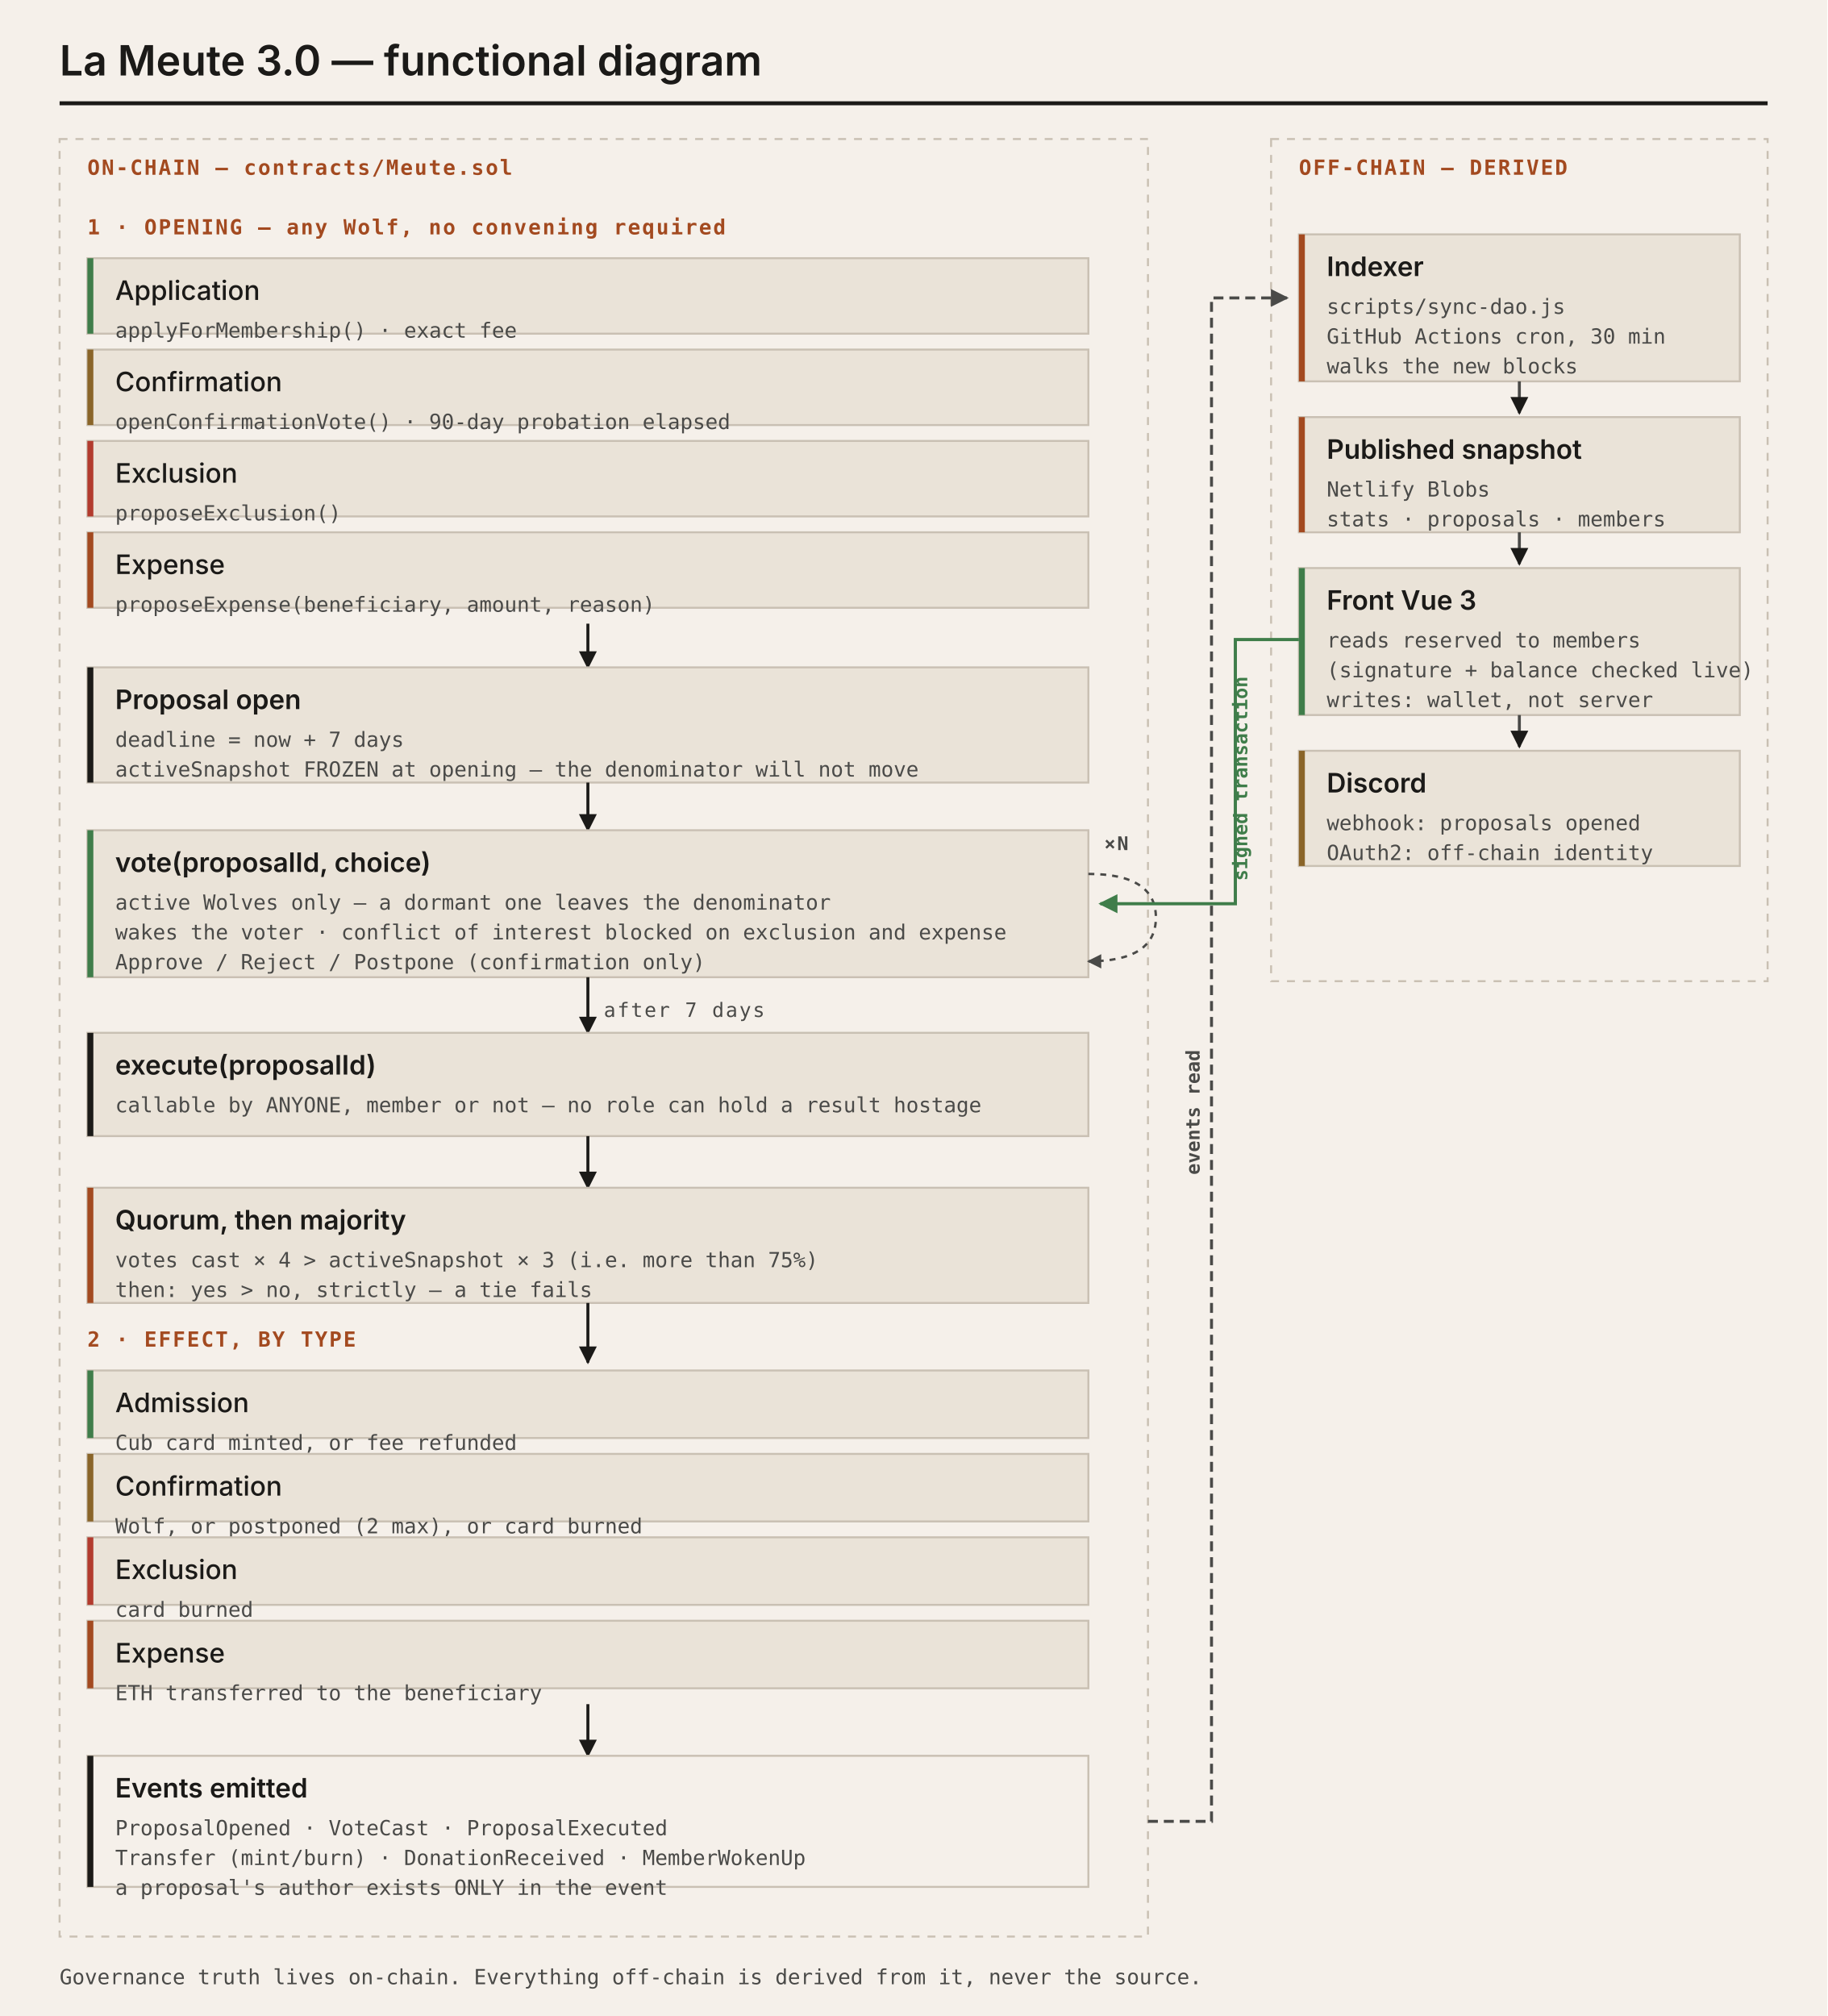
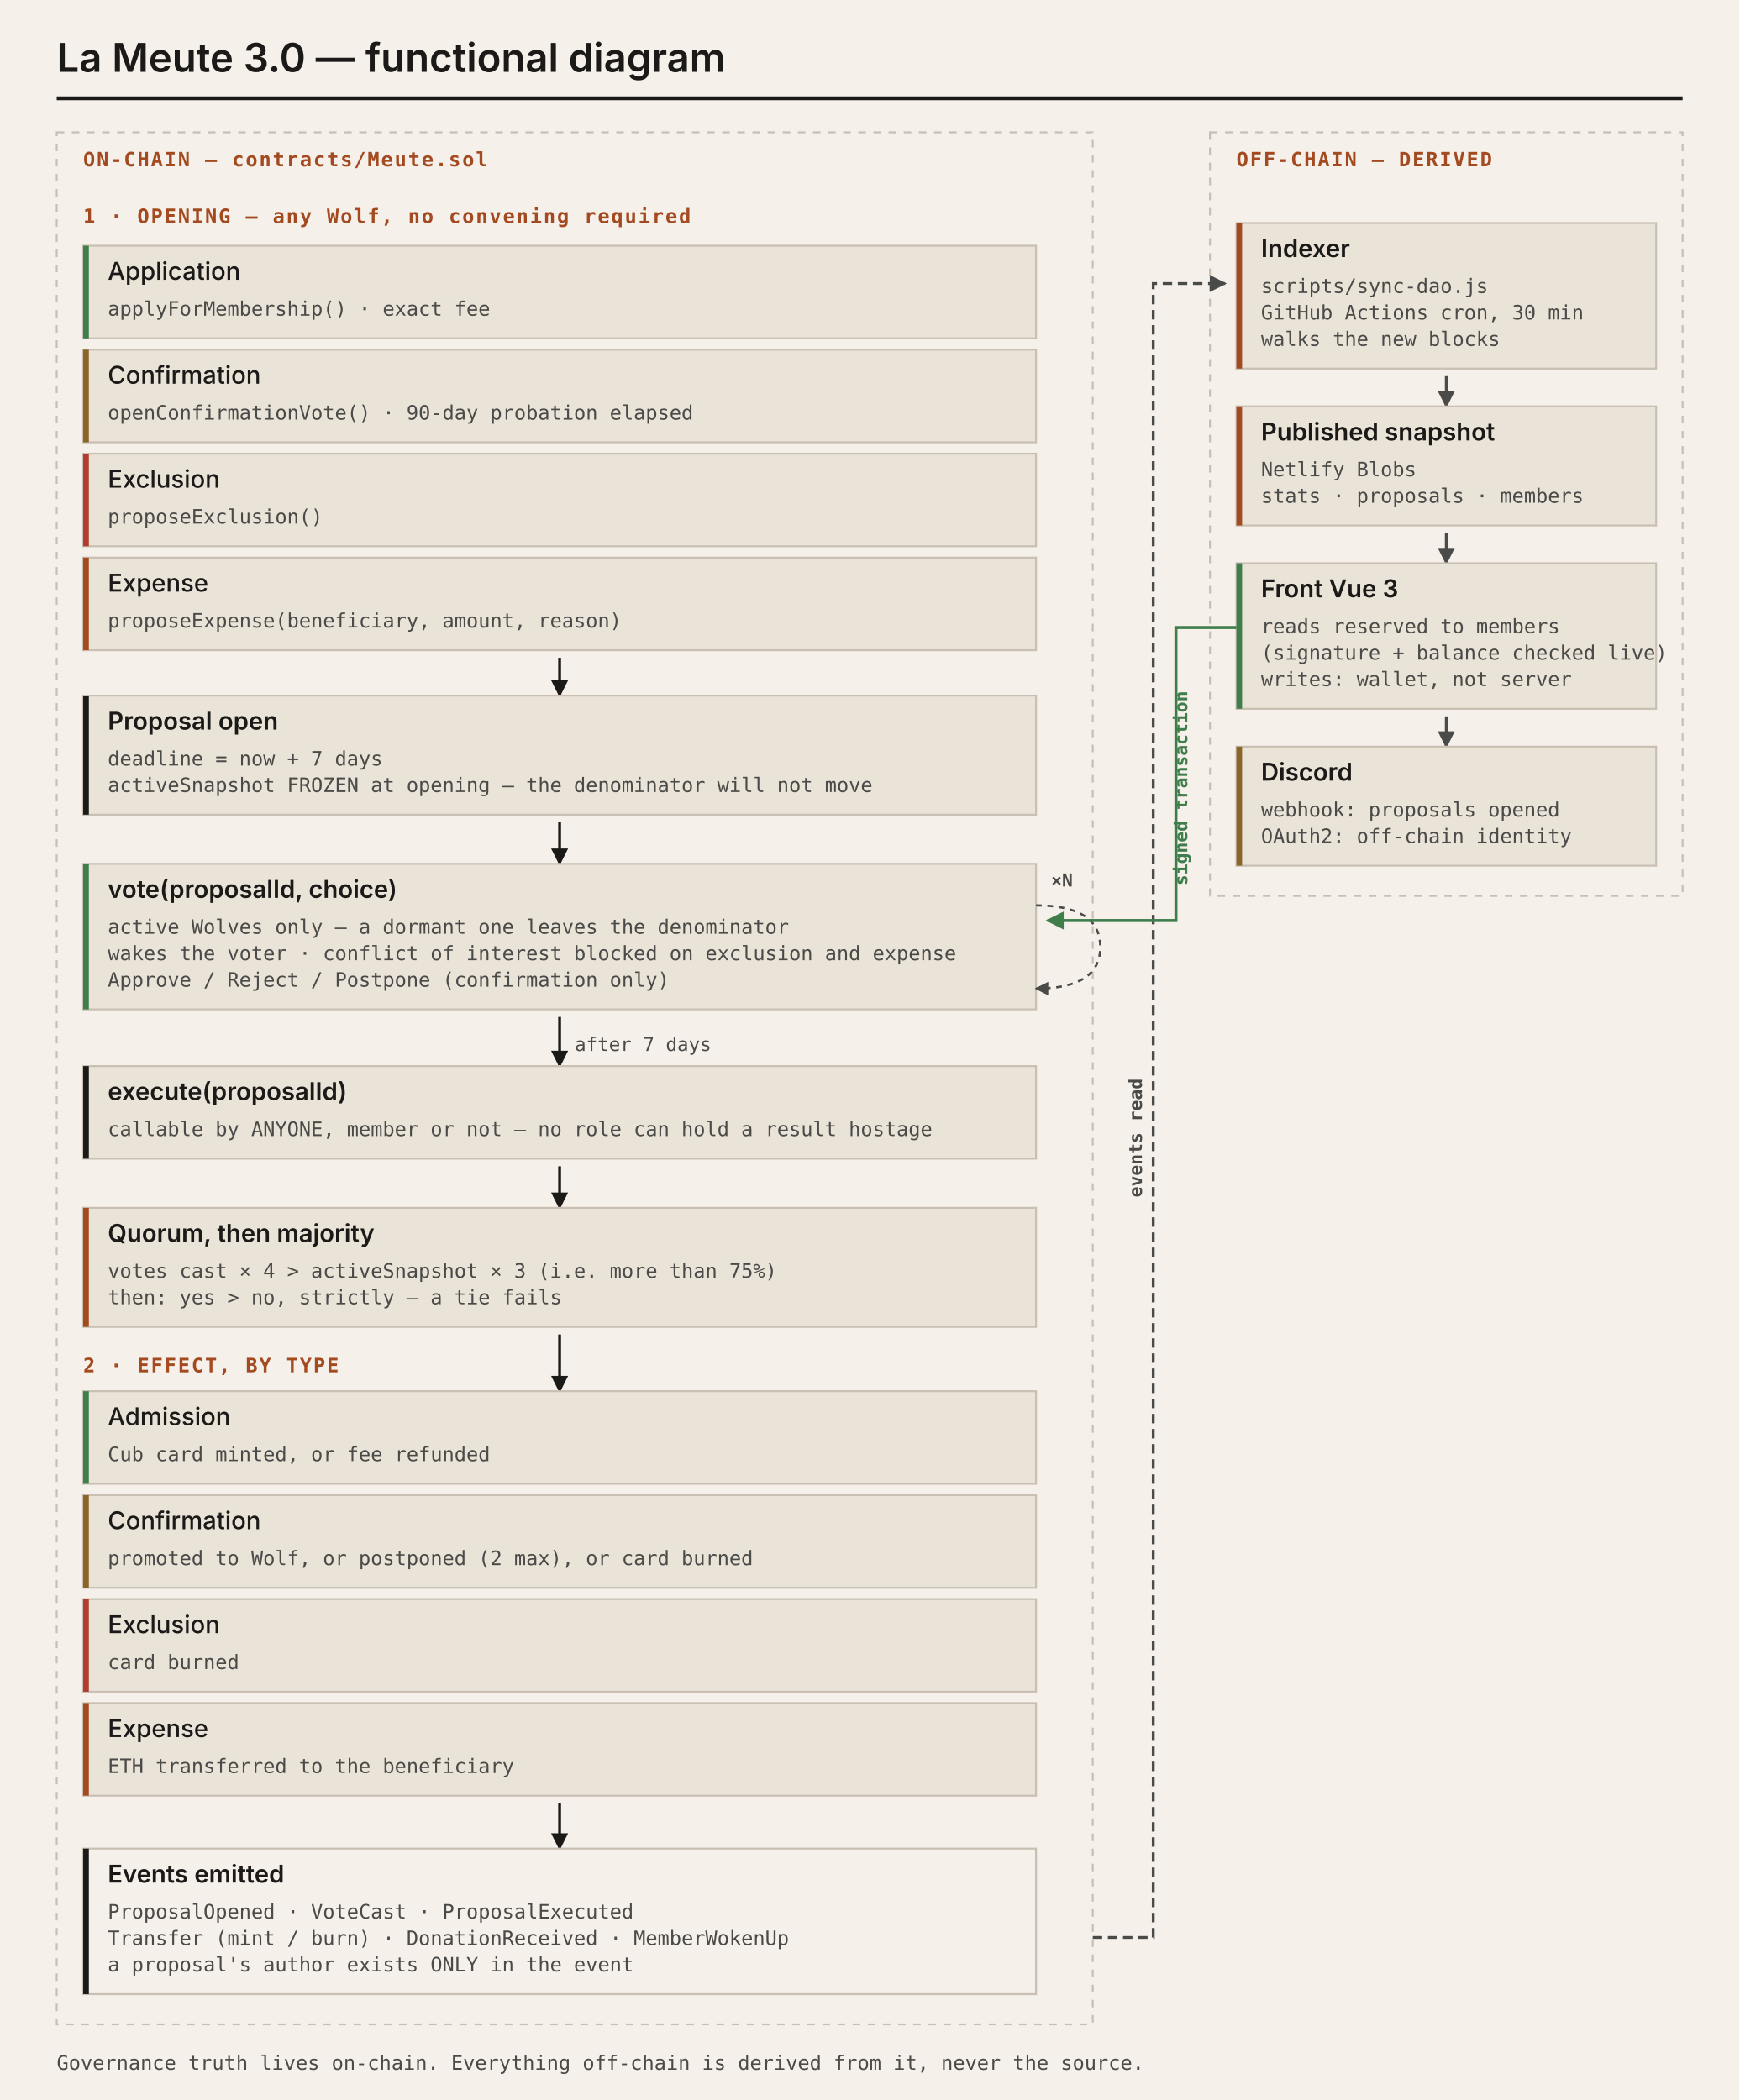
- <svg xmlns="http://www.w3.org/2000/svg" viewBox="0 0 920 1015" width="920" height="1015" font-family="Inter,Helvetica,Arial,sans-serif">
+ <svg xmlns="http://www.w3.org/2000/svg" viewBox="0 0 920 1111" width="920" height="1111" font-family="Inter,Helvetica,Arial,sans-serif">
  <defs>
    <marker id="a" viewBox="0 0 10 10" refX="9" refY="5" markerWidth="6" markerHeight="6" orient="auto-start-reverse">
      <path d="M0 0 L10 5 L0 10 z" fill="#1b1a18" />
    </marker>
+     <marker id="ad" viewBox="0 0 10 10" refX="9" refY="5" markerWidth="6" markerHeight="6" orient="auto-start-reverse">
+       <path d="M0 0 L10 5 L0 10 z" fill="#4a4a48" />
+     </marker>
    <marker id="ag" viewBox="0 0 10 10" refX="9" refY="5" markerWidth="6" markerHeight="6" orient="auto-start-reverse">
      <path d="M0 0 L10 5 L0 10 z" fill="#3f7d4a" />
    </marker>
-     <marker id="ad" viewBox="0 0 10 10" refX="9" refY="5" markerWidth="6" markerHeight="6" orient="auto-start-reverse">
-       <path d="M0 0 L10 5 L0 10 z" fill="#4a4a48" />
-     </marker>
  </defs>
-   <rect width="920" height="1015" fill="#f5f0ea" />
+   <rect width="920" height="1111" fill="#f5f0ea" />
  <text x="30" y="38" font-size="21" font-weight="600" fill="#1b1a18">La Meute 3.0 — functional diagram</text>
  <line x1="30" y1="52" x2="890" y2="52" stroke="#1b1a18" stroke-width="2" />
-   <rect x="30" y="70" width="548" height="905" fill="none" stroke="#c9c0b3" stroke-dasharray="4 4" />
-   <rect x="640" y="70" width="250" height="424" fill="none" stroke="#c9c0b3" stroke-dasharray="4 4" />
-   <text x="44" y="88" font-family="IBM Plex Mono,Menlo,monospace" font-size="10.5" font-weight="600" fill="#a34a20" text-anchor="start" letter-spacing="0.08em">ON-CHAIN — contracts/Meute.sol</text>
-   <text x="654" y="88" font-family="IBM Plex Mono,Menlo,monospace" font-size="10.5" font-weight="600" fill="#a34a20" text-anchor="start" letter-spacing="0.08em">OFF-CHAIN — DERIVED</text>
-   <text x="44" y="118" font-family="IBM Plex Mono,Menlo,monospace" font-size="10.5" font-weight="600" fill="#a34a20" text-anchor="start" letter-spacing="0.08em">1 · OPENING — any Wolf, no convening required</text>
-   <rect x="44" y="130" width="504" height="38" fill="#eae3d8" stroke="#c9c0b3" stroke-width="1" />
-   <rect x="44" y="130" width="3" height="38" fill="#3f7d4a" />
-   <text x="58" y="151" font-size="13.5" font-weight="500" fill="#1b1a18">Application</text>
-   <text x="58" y="170" font-family="IBM Plex Mono,Menlo,monospace" font-size="10.5" fill="#4a4a48">applyForMembership()  ·  exact fee</text>
-   <rect x="44" y="176" width="504" height="38" fill="#eae3d8" stroke="#c9c0b3" stroke-width="1" />
-   <rect x="44" y="176" width="3" height="38" fill="#8a6529" />
-   <text x="58" y="197" font-size="13.5" font-weight="500" fill="#1b1a18">Confirmation</text>
-   <text x="58" y="216" font-family="IBM Plex Mono,Menlo,monospace" font-size="10.5" fill="#4a4a48">openConfirmationVote()  ·  90-day probation elapsed</text>
-   <rect x="44" y="222" width="504" height="38" fill="#eae3d8" stroke="#c9c0b3" stroke-width="1" />
-   <rect x="44" y="222" width="3" height="38" fill="#b23b2e" />
-   <text x="58" y="243" font-size="13.5" font-weight="500" fill="#1b1a18">Exclusion</text>
-   <text x="58" y="262" font-family="IBM Plex Mono,Menlo,monospace" font-size="10.5" fill="#4a4a48">proposeExclusion()</text>
-   <rect x="44" y="268" width="504" height="38" fill="#eae3d8" stroke="#c9c0b3" stroke-width="1" />
-   <rect x="44" y="268" width="3" height="38" fill="#a34a20" />
-   <text x="58" y="289" font-size="13.5" font-weight="500" fill="#1b1a18">Expense</text>
-   <text x="58" y="308" font-family="IBM Plex Mono,Menlo,monospace" font-size="10.5" fill="#4a4a48">proposeExpense(beneficiary, amount, reason)</text>
-   <line x1="296" y1="314" x2="296" y2="336" stroke="#1b1a18" stroke-width="1.5" marker-end="url(#a)" />
-   <rect x="44" y="336" width="504" height="58" fill="#eae3d8" stroke="#c9c0b3" stroke-width="1" />
-   <rect x="44" y="336" width="3" height="58" fill="#1b1a18" />
-   <text x="58" y="357" font-size="13.5" font-weight="600" fill="#1b1a18">Proposal open</text>
-   <text x="58" y="376" font-family="IBM Plex Mono,Menlo,monospace" font-size="10.5" fill="#4a4a48">deadline = now + 7 days</text>
-   <text x="58" y="391" font-family="IBM Plex Mono,Menlo,monospace" font-size="10.5" fill="#4a4a48">activeSnapshot FROZEN at opening — the denominator will not move</text>
-   <line x1="296" y1="394" x2="296" y2="418" stroke="#1b1a18" stroke-width="1.5" marker-end="url(#a)" />
-   <rect x="44" y="418" width="504" height="74" fill="#eae3d8" stroke="#c9c0b3" stroke-width="1" />
-   <rect x="44" y="418" width="3" height="74" fill="#3f7d4a" />
-   <text x="58" y="439" font-size="13.5" font-weight="600" fill="#1b1a18">vote(proposalId, choice)</text>
-   <text x="58" y="458" font-family="IBM Plex Mono,Menlo,monospace" font-size="10.5" fill="#4a4a48">active Wolves only — a dormant one leaves the denominator</text>
-   <text x="58" y="473" font-family="IBM Plex Mono,Menlo,monospace" font-size="10.5" fill="#4a4a48">wakes the voter  ·  conflict of interest blocked on exclusion and expense</text>
-   <text x="58" y="488" font-family="IBM Plex Mono,Menlo,monospace" font-size="10.5" fill="#4a4a48">Approve / Reject / Postpone (confirmation only)</text>
-   <path d="M548 440 q34 0 34 22 q0 22 -34 22" fill="none" stroke="#4a4a48" stroke-width="1.2" stroke-dasharray="3 3" marker-end="url(#ad)" />
-   <text x="556" y="428" font-family="IBM Plex Mono,Menlo,monospace" font-size="9.5" font-weight="600" fill="#4a4a48" text-anchor="start" letter-spacing="0.08em">×N</text>
-   <line x1="296" y1="492" x2="296" y2="520" stroke="#1b1a18" stroke-width="1.5" marker-end="url(#a)" />
-   <text x="304" y="512" font-family="IBM Plex Mono,Menlo,monospace" font-size="10" font-weight="500" fill="#4a4a48" text-anchor="start" letter-spacing="0.08em">after 7 days</text>
-   <rect x="44" y="520" width="504" height="52" fill="#eae3d8" stroke="#c9c0b3" stroke-width="1" />
-   <rect x="44" y="520" width="3" height="52" fill="#1b1a18" />
-   <text x="58" y="541" font-size="13.5" font-weight="600" fill="#1b1a18">execute(proposalId)</text>
-   <text x="58" y="560" font-family="IBM Plex Mono,Menlo,monospace" font-size="10.5" fill="#4a4a48">callable by ANYONE, member or not — no role can hold a result hostage</text>
-   <line x1="296" y1="572" x2="296" y2="598" stroke="#1b1a18" stroke-width="1.5" marker-end="url(#a)" />
-   <rect x="44" y="598" width="504" height="58" fill="#eae3d8" stroke="#c9c0b3" stroke-width="1" />
-   <rect x="44" y="598" width="3" height="58" fill="#a34a20" />
-   <text x="58" y="619" font-size="13.5" font-weight="600" fill="#1b1a18">Quorum, then majority</text>
-   <text x="58" y="638" font-family="IBM Plex Mono,Menlo,monospace" font-size="10.5" fill="#4a4a48">votes cast × 4  &gt;  activeSnapshot × 3        (i.e. more than 75%)</text>
-   <text x="58" y="653" font-family="IBM Plex Mono,Menlo,monospace" font-size="10.5" fill="#4a4a48">then: yes &gt; no, strictly — a tie fails</text>
-   <line x1="296" y1="656" x2="296" y2="686" stroke="#1b1a18" stroke-width="1.5" marker-end="url(#a)" />
-   <text x="44" y="678" font-family="IBM Plex Mono,Menlo,monospace" font-size="10.5" font-weight="600" fill="#a34a20" text-anchor="start" letter-spacing="0.08em">2 · EFFECT, BY TYPE</text>
-   <rect x="44" y="690" width="504" height="34" fill="#eae3d8" stroke="#c9c0b3" stroke-width="1" />
-   <rect x="44" y="690" width="3" height="34" fill="#3f7d4a" />
-   <text x="58" y="711" font-size="13.5" font-weight="500" fill="#1b1a18">Admission</text>
-   <text x="58" y="730" font-family="IBM Plex Mono,Menlo,monospace" font-size="10.5" fill="#4a4a48">Cub card minted, or fee refunded</text>
-   <rect x="44" y="732" width="504" height="34" fill="#eae3d8" stroke="#c9c0b3" stroke-width="1" />
-   <rect x="44" y="732" width="3" height="34" fill="#8a6529" />
-   <text x="58" y="753" font-size="13.5" font-weight="500" fill="#1b1a18">Confirmation</text>
-   <text x="58" y="772" font-family="IBM Plex Mono,Menlo,monospace" font-size="10.5" fill="#4a4a48">Wolf, or postponed (2 max), or card burned</text>
-   <rect x="44" y="774" width="504" height="34" fill="#eae3d8" stroke="#c9c0b3" stroke-width="1" />
-   <rect x="44" y="774" width="3" height="34" fill="#b23b2e" />
-   <text x="58" y="795" font-size="13.5" font-weight="500" fill="#1b1a18">Exclusion</text>
-   <text x="58" y="814" font-family="IBM Plex Mono,Menlo,monospace" font-size="10.5" fill="#4a4a48">card burned</text>
-   <rect x="44" y="816" width="504" height="34" fill="#eae3d8" stroke="#c9c0b3" stroke-width="1" />
-   <rect x="44" y="816" width="3" height="34" fill="#a34a20" />
-   <text x="58" y="837" font-size="13.5" font-weight="500" fill="#1b1a18">Expense</text>
-   <text x="58" y="856" font-family="IBM Plex Mono,Menlo,monospace" font-size="10.5" fill="#4a4a48">ETH transferred to the beneficiary</text>
-   <line x1="296" y1="858" x2="296" y2="884" stroke="#1b1a18" stroke-width="1.5" marker-end="url(#a)" />
-   <rect x="44" y="884" width="504" height="66" fill="#f5f0ea" stroke="#c9c0b3" stroke-width="1" />
-   <rect x="44" y="884" width="3" height="66" fill="#1b1a18" />
-   <text x="58" y="905" font-size="13.5" font-weight="600" fill="#1b1a18">Events emitted</text>
-   <text x="58" y="924" font-family="IBM Plex Mono,Menlo,monospace" font-size="10.5" fill="#4a4a48">ProposalOpened · VoteCast · ProposalExecuted</text>
-   <text x="58" y="939" font-family="IBM Plex Mono,Menlo,monospace" font-size="10.5" fill="#4a4a48">Transfer (mint/burn) · DonationReceived · MemberWokenUp</text>
-   <text x="58" y="954" font-family="IBM Plex Mono,Menlo,monospace" font-size="10.5" fill="#4a4a48">a proposal's author exists ONLY in the event</text>
-   <rect x="654" y="118" width="222" height="74" fill="#eae3d8" stroke="#c9c0b3" stroke-width="1" />
-   <rect x="654" y="118" width="3" height="74" fill="#a34a20" />
-   <text x="668" y="139" font-size="13.5" font-weight="600" fill="#1b1a18">Indexer</text>
-   <text x="668" y="158" font-family="IBM Plex Mono,Menlo,monospace" font-size="10.5" fill="#4a4a48">scripts/sync-dao.js</text>
-   <text x="668" y="173" font-family="IBM Plex Mono,Menlo,monospace" font-size="10.5" fill="#4a4a48">GitHub Actions cron, 30 min</text>
-   <text x="668" y="188" font-family="IBM Plex Mono,Menlo,monospace" font-size="10.5" fill="#4a4a48">walks the new blocks</text>
-   <rect x="654" y="210" width="222" height="58" fill="#eae3d8" stroke="#c9c0b3" stroke-width="1" />
-   <rect x="654" y="210" width="3" height="58" fill="#a34a20" />
-   <text x="668" y="231" font-size="13.5" font-weight="600" fill="#1b1a18">Published snapshot</text>
-   <text x="668" y="250" font-family="IBM Plex Mono,Menlo,monospace" font-size="10.5" fill="#4a4a48">Netlify Blobs</text>
-   <text x="668" y="265" font-family="IBM Plex Mono,Menlo,monospace" font-size="10.5" fill="#4a4a48">stats · proposals · members</text>
-   <rect x="654" y="286" width="222" height="74" fill="#eae3d8" stroke="#c9c0b3" stroke-width="1" />
-   <rect x="654" y="286" width="3" height="74" fill="#3f7d4a" />
-   <text x="668" y="307" font-size="13.5" font-weight="600" fill="#1b1a18">Front Vue 3</text>
-   <text x="668" y="326" font-family="IBM Plex Mono,Menlo,monospace" font-size="10.5" fill="#4a4a48">reads reserved to members</text>
-   <text x="668" y="341" font-family="IBM Plex Mono,Menlo,monospace" font-size="10.5" fill="#4a4a48">(signature + balance checked live)</text>
-   <text x="668" y="356" font-family="IBM Plex Mono,Menlo,monospace" font-size="10.5" fill="#4a4a48">writes: wallet, not server</text>
-   <rect x="654" y="378" width="222" height="58" fill="#eae3d8" stroke="#c9c0b3" stroke-width="1" />
-   <rect x="654" y="378" width="3" height="58" fill="#8a6529" />
-   <text x="668" y="399" font-size="13.5" font-weight="600" fill="#1b1a18">Discord</text>
-   <text x="668" y="418" font-family="IBM Plex Mono,Menlo,monospace" font-size="10.5" fill="#4a4a48">webhook: proposals opened</text>
-   <text x="668" y="433" font-family="IBM Plex Mono,Menlo,monospace" font-size="10.5" fill="#4a4a48">OAuth2: off-chain identity</text>
-   <line x1="765" y1="192" x2="765" y2="208" stroke="#4a4a48" stroke-width="1.5" marker-end="url(#a)" />
-   <line x1="765" y1="268" x2="765" y2="284" stroke="#4a4a48" stroke-width="1.5" marker-end="url(#a)" />
-   <line x1="765" y1="360" x2="765" y2="376" stroke="#4a4a48" stroke-width="1.5" marker-end="url(#a)" />
-   <path d="M578 917 L610 917 L610 150 L648 150" fill="none" stroke="#4a4a48" stroke-width="1.5" stroke-dasharray="5 3" marker-end="url(#ad)" />
-   <text x="604" y="560" font-family="IBM Plex Mono,Menlo,monospace" font-size="9.5" font-weight="600" fill="#4a4a48" transform="rotate(-90 604 560)" text-anchor="middle">events read</text>
-   <path d="M654 322 L622 322 L622 455 L554 455" fill="none" stroke="#3f7d4a" stroke-width="1.6" marker-end="url(#ag)" />
-   <text x="628" y="392" font-family="IBM Plex Mono,Menlo,monospace" font-size="9.5" font-weight="600" fill="#3f7d4a" transform="rotate(-90 628 392)" text-anchor="middle">signed transaction</text>
-   <text x="30" y="999" font-size="10.5" fill="#4a4a48" font-family="IBM Plex Mono,Menlo,monospace">Governance truth lives on-chain. Everything off-chain is derived from it, never the source.</text>
+   <rect x="30" y="70" width="548" height="1001" fill="none" stroke="#c9c0b3" stroke-dasharray="4 4" />
+   <rect x="640" y="70" width="250" height="404" fill="none" stroke="#c9c0b3" stroke-dasharray="4 4" />
+   <text x="44" y="88" font-family="IBM Plex Mono,Menlo,monospace" font-size="10.5" font-weight="600" fill="#a34a20" letter-spacing="0.08em">ON-CHAIN — contracts/Meute.sol</text>
+   <text x="654" y="88" font-family="IBM Plex Mono,Menlo,monospace" font-size="10.5" font-weight="600" fill="#a34a20" letter-spacing="0.08em">OFF-CHAIN — DERIVED</text>
+   <text x="44" y="118" font-family="IBM Plex Mono,Menlo,monospace" font-size="10.5" font-weight="600" fill="#a34a20" letter-spacing="0.08em">1 · OPENING — any Wolf, no convening required</text>
+   <rect x="44" y="130" width="504" height="49" fill="#eae3d8" stroke="#c9c0b3" />
+   <rect x="44" y="130" width="3" height="49" fill="#3f7d4a" />
+   <text x="57" y="148" font-size="13" font-weight="500" fill="#1b1a18">Application</text>
+   <text x="57" y="167" font-family="IBM Plex Mono,Menlo,monospace" font-size="10.5" fill="#4a4a48">applyForMembership()  ·  exact fee</text>
+   <rect x="44" y="185" width="504" height="49" fill="#eae3d8" stroke="#c9c0b3" />
+   <rect x="44" y="185" width="3" height="49" fill="#8a6529" />
+   <text x="57" y="203" font-size="13" font-weight="500" fill="#1b1a18">Confirmation</text>
+   <text x="57" y="222" font-family="IBM Plex Mono,Menlo,monospace" font-size="10.5" fill="#4a4a48">openConfirmationVote()  ·  90-day probation elapsed</text>
+   <rect x="44" y="240" width="504" height="49" fill="#eae3d8" stroke="#c9c0b3" />
+   <rect x="44" y="240" width="3" height="49" fill="#b23b2e" />
+   <text x="57" y="258" font-size="13" font-weight="500" fill="#1b1a18">Exclusion</text>
+   <text x="57" y="277" font-family="IBM Plex Mono,Menlo,monospace" font-size="10.5" fill="#4a4a48">proposeExclusion()</text>
+   <rect x="44" y="295" width="504" height="49" fill="#eae3d8" stroke="#c9c0b3" />
+   <rect x="44" y="295" width="3" height="49" fill="#a34a20" />
+   <text x="57" y="313" font-size="13" font-weight="500" fill="#1b1a18">Expense</text>
+   <text x="57" y="332" font-family="IBM Plex Mono,Menlo,monospace" font-size="10.5" fill="#4a4a48">proposeExpense(beneficiary, amount, reason)</text>
+   <line x1="296" y1="348" x2="296" y2="368" stroke="#1b1a18" stroke-width="1.5" marker-end="url(#a)" />
+   <rect x="44" y="368" width="504" height="63" fill="#eae3d8" stroke="#c9c0b3" />
+   <rect x="44" y="368" width="3" height="63" fill="#1b1a18" />
+   <text x="57" y="386" font-size="13" font-weight="600" fill="#1b1a18">Proposal open</text>
+   <text x="57" y="405" font-family="IBM Plex Mono,Menlo,monospace" font-size="10.5" fill="#4a4a48">deadline = now + 7 days</text>
+   <text x="57" y="419" font-family="IBM Plex Mono,Menlo,monospace" font-size="10.5" fill="#4a4a48">activeSnapshot FROZEN at opening — the denominator will not move</text>
+   <line x1="296" y1="435" x2="296" y2="457" stroke="#1b1a18" stroke-width="1.5" marker-end="url(#a)" />
+   <rect x="44" y="457" width="504" height="77" fill="#eae3d8" stroke="#c9c0b3" />
+   <rect x="44" y="457" width="3" height="77" fill="#3f7d4a" />
+   <text x="57" y="475" font-size="13" font-weight="600" fill="#1b1a18">vote(proposalId, choice)</text>
+   <text x="57" y="494" font-family="IBM Plex Mono,Menlo,monospace" font-size="10.5" fill="#4a4a48">active Wolves only — a dormant one leaves the denominator</text>
+   <text x="57" y="508" font-family="IBM Plex Mono,Menlo,monospace" font-size="10.5" fill="#4a4a48">wakes the voter  ·  conflict of interest blocked on exclusion and expense</text>
+   <text x="57" y="522" font-family="IBM Plex Mono,Menlo,monospace" font-size="10.5" fill="#4a4a48">Approve / Reject / Postpone (confirmation only)</text>
+   <path d="M548 479 q34 0 34 22 q0 22 -34 22" fill="none" stroke="#4a4a48" stroke-width="1.2" stroke-dasharray="3 3" marker-end="url(#ad)" />
+   <text x="556" y="469" font-family="IBM Plex Mono,Menlo,monospace" font-size="9.5" font-weight="600" fill="#4a4a48">×N</text>
+   <line x1="296" y1="538" x2="296" y2="564" stroke="#1b1a18" stroke-width="1.5" marker-end="url(#a)" />
+   <text x="304" y="556" font-family="IBM Plex Mono,Menlo,monospace" font-size="10" fill="#4a4a48">after 7 days</text>
+   <rect x="44" y="564" width="504" height="49" fill="#eae3d8" stroke="#c9c0b3" />
+   <rect x="44" y="564" width="3" height="49" fill="#1b1a18" />
+   <text x="57" y="582" font-size="13" font-weight="600" fill="#1b1a18">execute(proposalId)</text>
+   <text x="57" y="601" font-family="IBM Plex Mono,Menlo,monospace" font-size="10.5" fill="#4a4a48">callable by ANYONE, member or not — no role can hold a result hostage</text>
+   <line x1="296" y1="617" x2="296" y2="639" stroke="#1b1a18" stroke-width="1.5" marker-end="url(#a)" />
+   <rect x="44" y="639" width="504" height="63" fill="#eae3d8" stroke="#c9c0b3" />
+   <rect x="44" y="639" width="3" height="63" fill="#a34a20" />
+   <text x="57" y="657" font-size="13" font-weight="600" fill="#1b1a18">Quorum, then majority</text>
+   <text x="57" y="676" font-family="IBM Plex Mono,Menlo,monospace" font-size="10.5" fill="#4a4a48">votes cast × 4  &gt;  activeSnapshot × 3        (i.e. more than 75%)</text>
+   <text x="57" y="690" font-family="IBM Plex Mono,Menlo,monospace" font-size="10.5" fill="#4a4a48">then: yes &gt; no, strictly — a tie fails</text>
+   <line x1="296" y1="706" x2="296" y2="736" stroke="#1b1a18" stroke-width="1.5" marker-end="url(#a)" />
+   <text x="44" y="726" font-family="IBM Plex Mono,Menlo,monospace" font-size="10.5" font-weight="600" fill="#a34a20" letter-spacing="0.08em">2 · EFFECT, BY TYPE</text>
+   <rect x="44" y="736" width="504" height="49" fill="#eae3d8" stroke="#c9c0b3" />
+   <rect x="44" y="736" width="3" height="49" fill="#3f7d4a" />
+   <text x="57" y="754" font-size="13" font-weight="500" fill="#1b1a18">Admission</text>
+   <text x="57" y="773" font-family="IBM Plex Mono,Menlo,monospace" font-size="10.5" fill="#4a4a48">Cub card minted, or fee refunded</text>
+   <rect x="44" y="791" width="504" height="49" fill="#eae3d8" stroke="#c9c0b3" />
+   <rect x="44" y="791" width="3" height="49" fill="#8a6529" />
+   <text x="57" y="809" font-size="13" font-weight="500" fill="#1b1a18">Confirmation</text>
+   <text x="57" y="828" font-family="IBM Plex Mono,Menlo,monospace" font-size="10.5" fill="#4a4a48">promoted to Wolf, or postponed (2 max), or card burned</text>
+   <rect x="44" y="846" width="504" height="49" fill="#eae3d8" stroke="#c9c0b3" />
+   <rect x="44" y="846" width="3" height="49" fill="#b23b2e" />
+   <text x="57" y="864" font-size="13" font-weight="500" fill="#1b1a18">Exclusion</text>
+   <text x="57" y="883" font-family="IBM Plex Mono,Menlo,monospace" font-size="10.5" fill="#4a4a48">card burned</text>
+   <rect x="44" y="901" width="504" height="49" fill="#eae3d8" stroke="#c9c0b3" />
+   <rect x="44" y="901" width="3" height="49" fill="#a34a20" />
+   <text x="57" y="919" font-size="13" font-weight="500" fill="#1b1a18">Expense</text>
+   <text x="57" y="938" font-family="IBM Plex Mono,Menlo,monospace" font-size="10.5" fill="#4a4a48">ETH transferred to the beneficiary</text>
+   <line x1="296" y1="954" x2="296" y2="978" stroke="#1b1a18" stroke-width="1.5" marker-end="url(#a)" />
+   <rect x="44" y="978" width="504" height="77" fill="#f5f0ea" stroke="#c9c0b3" />
+   <rect x="44" y="978" width="3" height="77" fill="#1b1a18" />
+   <text x="57" y="996" font-size="13" font-weight="600" fill="#1b1a18">Events emitted</text>
+   <text x="57" y="1015" font-family="IBM Plex Mono,Menlo,monospace" font-size="10.5" fill="#4a4a48">ProposalOpened · VoteCast · ProposalExecuted</text>
+   <text x="57" y="1029" font-family="IBM Plex Mono,Menlo,monospace" font-size="10.5" fill="#4a4a48">Transfer (mint / burn) · DonationReceived · MemberWokenUp</text>
+   <text x="57" y="1043" font-family="IBM Plex Mono,Menlo,monospace" font-size="10.5" fill="#4a4a48">a proposal's author exists ONLY in the event</text>
+   <rect x="654" y="118" width="222" height="77" fill="#eae3d8" stroke="#c9c0b3" />
+   <rect x="654" y="118" width="3" height="77" fill="#a34a20" />
+   <text x="667" y="136" font-size="13" font-weight="600" fill="#1b1a18">Indexer</text>
+   <text x="667" y="155" font-family="IBM Plex Mono,Menlo,monospace" font-size="10.5" fill="#4a4a48">scripts/sync-dao.js</text>
+   <text x="667" y="169" font-family="IBM Plex Mono,Menlo,monospace" font-size="10.5" fill="#4a4a48">GitHub Actions cron, 30 min</text>
+   <text x="667" y="183" font-family="IBM Plex Mono,Menlo,monospace" font-size="10.5" fill="#4a4a48">walks the new blocks</text>
+   <line x1="765" y1="199" x2="765" y2="215" stroke="#4a4a48" stroke-width="1.5" marker-end="url(#ad)" />
+   <rect x="654" y="215" width="222" height="63" fill="#eae3d8" stroke="#c9c0b3" />
+   <rect x="654" y="215" width="3" height="63" fill="#a34a20" />
+   <text x="667" y="233" font-size="13" font-weight="600" fill="#1b1a18">Published snapshot</text>
+   <text x="667" y="252" font-family="IBM Plex Mono,Menlo,monospace" font-size="10.5" fill="#4a4a48">Netlify Blobs</text>
+   <text x="667" y="266" font-family="IBM Plex Mono,Menlo,monospace" font-size="10.5" fill="#4a4a48">stats · proposals · members</text>
+   <line x1="765" y1="282" x2="765" y2="298" stroke="#4a4a48" stroke-width="1.5" marker-end="url(#ad)" />
+   <rect x="654" y="298" width="222" height="77" fill="#eae3d8" stroke="#c9c0b3" />
+   <rect x="654" y="298" width="3" height="77" fill="#3f7d4a" />
+   <text x="667" y="316" font-size="13" font-weight="600" fill="#1b1a18">Front Vue 3</text>
+   <text x="667" y="335" font-family="IBM Plex Mono,Menlo,monospace" font-size="10.5" fill="#4a4a48">reads reserved to members</text>
+   <text x="667" y="349" font-family="IBM Plex Mono,Menlo,monospace" font-size="10.5" fill="#4a4a48">(signature + balance checked live)</text>
+   <text x="667" y="363" font-family="IBM Plex Mono,Menlo,monospace" font-size="10.5" fill="#4a4a48">writes: wallet, not server</text>
+   <line x1="765" y1="379" x2="765" y2="395" stroke="#4a4a48" stroke-width="1.5" marker-end="url(#ad)" />
+   <rect x="654" y="395" width="222" height="63" fill="#eae3d8" stroke="#c9c0b3" />
+   <rect x="654" y="395" width="3" height="63" fill="#8a6529" />
+   <text x="667" y="413" font-size="13" font-weight="600" fill="#1b1a18">Discord</text>
+   <text x="667" y="432" font-family="IBM Plex Mono,Menlo,monospace" font-size="10.5" fill="#4a4a48">webhook: proposals opened</text>
+   <text x="667" y="446" font-family="IBM Plex Mono,Menlo,monospace" font-size="10.5" fill="#4a4a48">OAuth2: off-chain identity</text>
+   <path d="M578 1025 L610 1025 L610 150 L648 150" fill="none" stroke="#4a4a48" stroke-width="1.5" stroke-dasharray="5 3" marker-end="url(#ad)" />
+   <text x="604" y="602" font-family="IBM Plex Mono,Menlo,monospace" font-size="9.5" font-weight="600" fill="#4a4a48" transform="rotate(-90 604 602)" text-anchor="middle">events read</text>
+   <path d="M654 332 L622 332 L622 487 L554 487" fill="none" stroke="#3f7d4a" stroke-width="1.6" marker-end="url(#ag)" />
+   <text x="628" y="417" font-family="IBM Plex Mono,Menlo,monospace" font-size="9.5" font-weight="600" fill="#3f7d4a" transform="rotate(-90 628 417)" text-anchor="middle">signed transaction</text>
+   <text x="30" y="1095" font-size="10.5" fill="#4a4a48" font-family="IBM Plex Mono,Menlo,monospace">Governance truth lives on-chain. Everything off-chain is derived from it, never the source.</text>
</svg>
